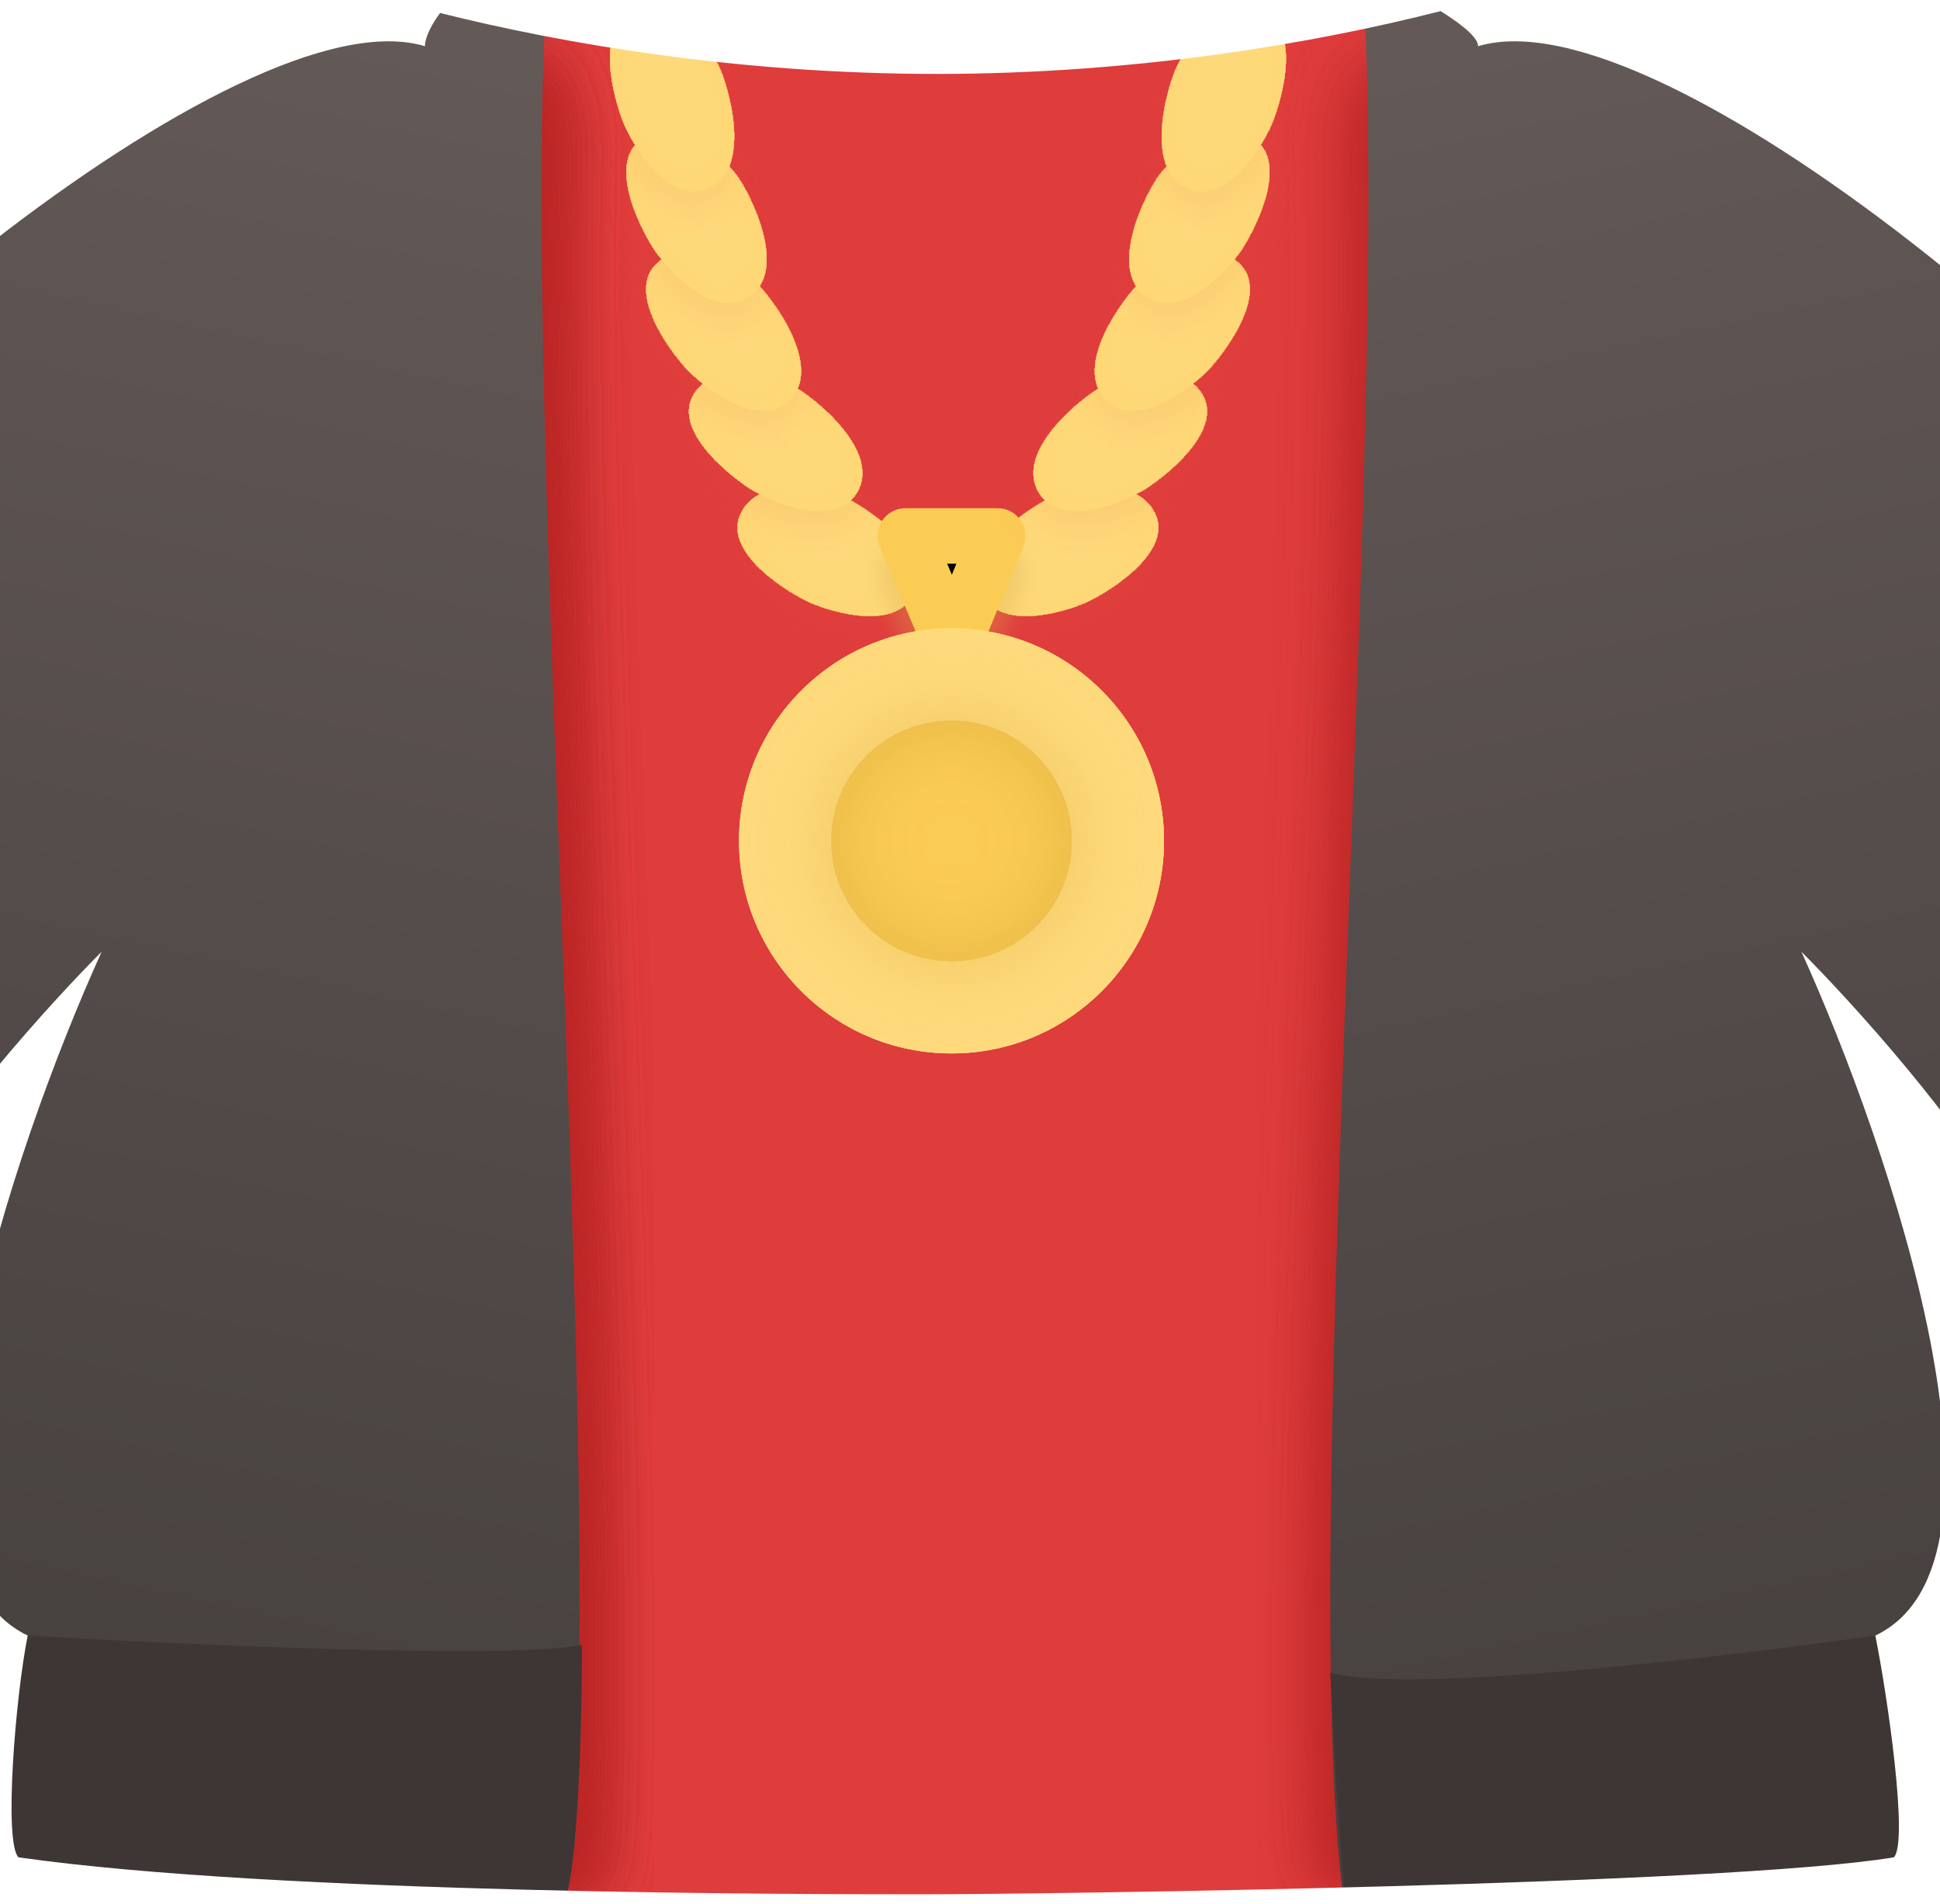
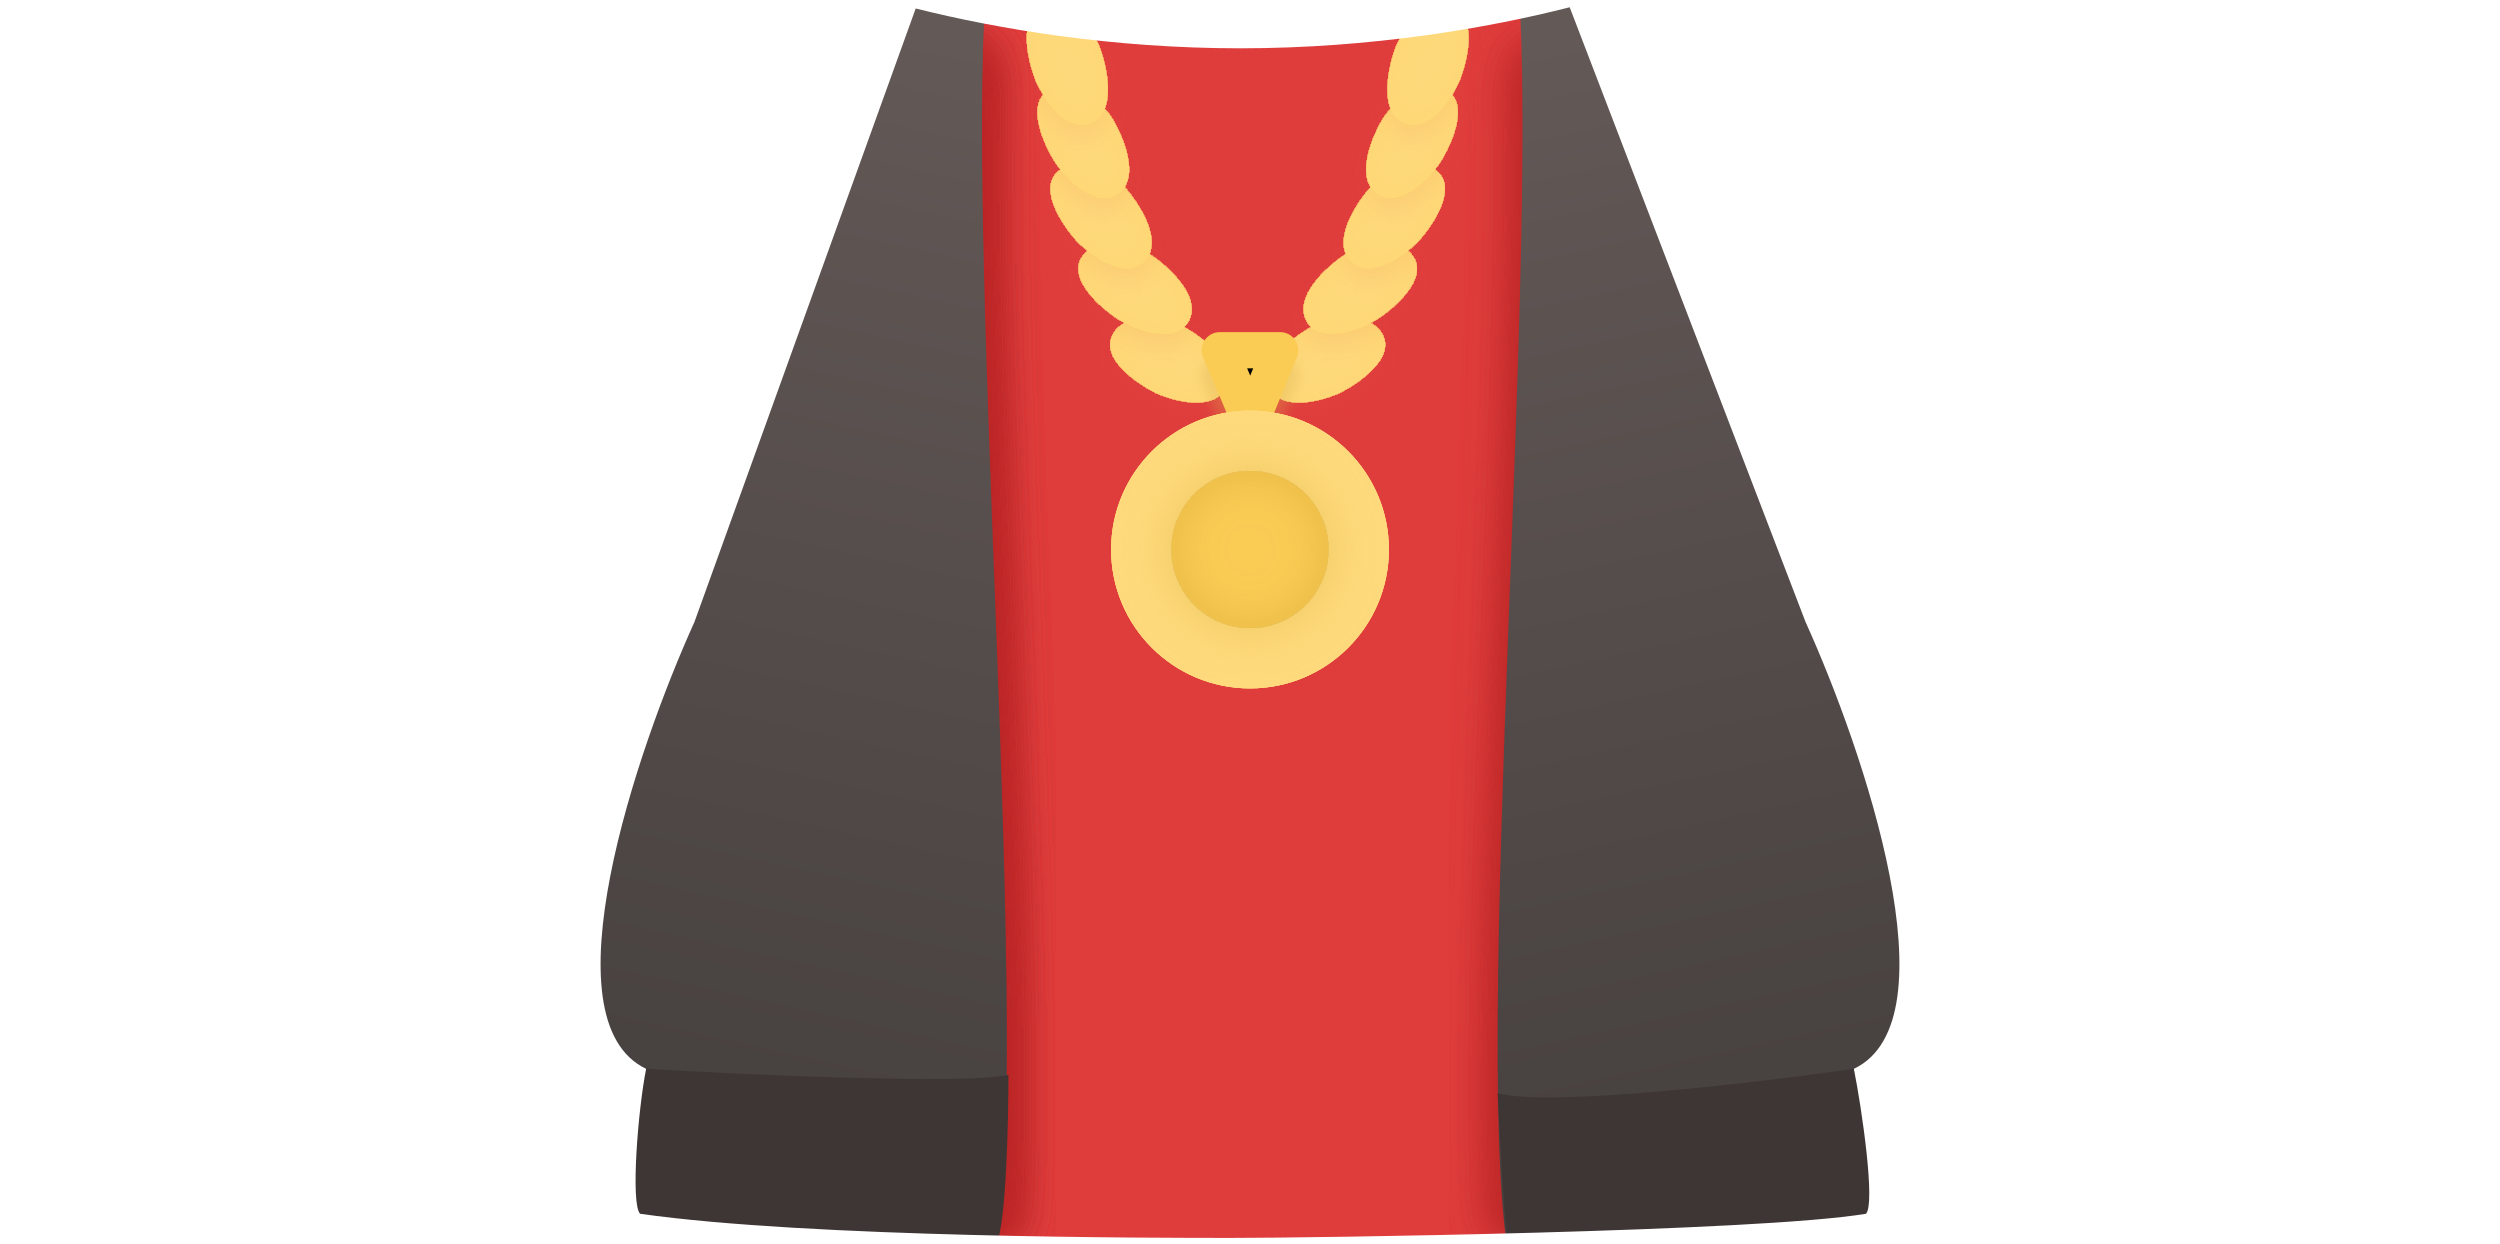
- <svg xmlns="http://www.w3.org/2000/svg" viewBox="1245.0 172.0 105 103.0" width="100%" height="100%">
+ <svg xmlns="http://www.w3.org/2000/svg" viewBox="1193.0 172.0 207.0 103.0" width="100%" height="100%">
  <defs>
    <filter id="filter629_ddd_495_57" x="1187" y="165" width="93.366" height="122.5" filterUnits="userSpaceOnUse" color-interpolation-filters="sRGB">
      <feFlood flood-opacity="0" result="BackgroundImageFix" />
      <feColorMatrix in="SourceAlpha" type="matrix" values="0 0 0 0 0 0 0 0 0 0 0 0 0 0 0 0 0 0 127 0" result="hardAlpha" />
      <feOffset dy="4" />
      <feGaussianBlur stdDeviation="2" />
      <feColorMatrix type="matrix" values="0 0 0 0 0.733 0 0 0 0 0.144 0 0 0 0 0.144 0 0 0 0.8 0" />
      <feBlend mode="normal" in2="BackgroundImageFix" result="effect1_dropShadow_495_57" />
      <feColorMatrix in="SourceAlpha" type="matrix" values="0 0 0 0 0 0 0 0 0 0 0 0 0 0 0 0 0 0 127 0" result="hardAlpha" />
      <feOffset dy="4" />
      <feGaussianBlur stdDeviation="2" />
      <feColorMatrix type="matrix" values="0 0 0 0 0.733 0 0 0 0 0.144 0 0 0 0 0.144 0 0 0 0.8 0" />
      <feBlend mode="normal" in2="effect1_dropShadow_495_57" result="effect2_dropShadow_495_57" />
      <feColorMatrix in="SourceAlpha" type="matrix" values="0 0 0 0 0 0 0 0 0 0 0 0 0 0 0 0 0 0 127 0" result="hardAlpha" />
      <feOffset dy="4" />
      <feGaussianBlur stdDeviation="2" />
      <feColorMatrix type="matrix" values="0 0 0 0 0.733 0 0 0 0 0.144 0 0 0 0 0.144 0 0 0 0.8 0" />
      <feBlend mode="normal" in2="effect2_dropShadow_495_57" result="effect3_dropShadow_495_57" />
      <feBlend mode="normal" in="SourceGraphic" in2="effect3_dropShadow_495_57" result="shape" />
    </filter>
    <linearGradient id="paint199_linear_495_57" x1="1238.5" y1="280" x2="1262" y2="173" gradientUnits="userSpaceOnUse">
      <stop stop-color="#413C3B" />
      <stop offset="1" stop-color="#635957" />
    </linearGradient>
    <filter id="filter630_ddd_495_57" x="1187" y="165" width="93.366" height="122.5" filterUnits="userSpaceOnUse" color-interpolation-filters="sRGB">
      <feFlood flood-opacity="0" result="BackgroundImageFix" />
      <feColorMatrix in="SourceAlpha" type="matrix" values="0 0 0 0 0 0 0 0 0 0 0 0 0 0 0 0 0 0 127 0" result="hardAlpha" />
      <feOffset dy="4" />
      <feGaussianBlur stdDeviation="2" />
      <feColorMatrix type="matrix" values="0 0 0 0 0.733 0 0 0 0 0.144 0 0 0 0 0.144 0 0 0 0.8 0" />
      <feBlend mode="normal" in2="BackgroundImageFix" result="effect1_dropShadow_495_57" />
      <feColorMatrix in="SourceAlpha" type="matrix" values="0 0 0 0 0 0 0 0 0 0 0 0 0 0 0 0 0 0 127 0" result="hardAlpha" />
      <feOffset dy="4" />
      <feGaussianBlur stdDeviation="2" />
      <feColorMatrix type="matrix" values="0 0 0 0 0.733 0 0 0 0 0.144 0 0 0 0 0.144 0 0 0 0.8 0" />
      <feBlend mode="normal" in2="effect1_dropShadow_495_57" result="effect2_dropShadow_495_57" />
      <feColorMatrix in="SourceAlpha" type="matrix" values="0 0 0 0 0 0 0 0 0 0 0 0 0 0 0 0 0 0 127 0" result="hardAlpha" />
      <feOffset dy="4" />
      <feGaussianBlur stdDeviation="2" />
      <feColorMatrix type="matrix" values="0 0 0 0 0.733 0 0 0 0 0.144 0 0 0 0 0.144 0 0 0 0.8 0" />
      <feBlend mode="normal" in2="effect2_dropShadow_495_57" result="effect3_dropShadow_495_57" />
      <feBlend mode="normal" in="SourceGraphic" in2="effect3_dropShadow_495_57" result="shape" />
    </filter>
    <linearGradient id="paint200_linear_495_57" x1="1238.5" y1="280" x2="1262" y2="173" gradientUnits="userSpaceOnUse">
      <stop stop-color="#413C3B" />
      <stop offset="1" stop-color="#635957" />
    </linearGradient>
    <filter id="filter631_ddd_495_57" x="1313" y="165" width="93.366" height="122.5" filterUnits="userSpaceOnUse" color-interpolation-filters="sRGB">
      <feFlood flood-opacity="0" result="BackgroundImageFix" />
      <feColorMatrix in="SourceAlpha" type="matrix" values="0 0 0 0 0 0 0 0 0 0 0 0 0 0 0 0 0 0 127 0" result="hardAlpha" />
      <feOffset dy="4" />
      <feGaussianBlur stdDeviation="2" />
      <feColorMatrix type="matrix" values="0 0 0 0 0.733 0 0 0 0 0.144 0 0 0 0 0.144 0 0 0 0.8 0" />
      <feBlend mode="normal" in2="BackgroundImageFix" result="effect1_dropShadow_495_57" />
      <feColorMatrix in="SourceAlpha" type="matrix" values="0 0 0 0 0 0 0 0 0 0 0 0 0 0 0 0 0 0 127 0" result="hardAlpha" />
      <feOffset dy="4" />
      <feGaussianBlur stdDeviation="2" />
      <feColorMatrix type="matrix" values="0 0 0 0 0.733 0 0 0 0 0.144 0 0 0 0 0.144 0 0 0 0.8 0" />
      <feBlend mode="normal" in2="effect1_dropShadow_495_57" result="effect2_dropShadow_495_57" />
      <feColorMatrix in="SourceAlpha" type="matrix" values="0 0 0 0 0 0 0 0 0 0 0 0 0 0 0 0 0 0 127 0" result="hardAlpha" />
      <feOffset dy="4" />
      <feGaussianBlur stdDeviation="2" />
      <feColorMatrix type="matrix" values="0 0 0 0 0.733 0 0 0 0 0.144 0 0 0 0 0.144 0 0 0 0.8 0" />
      <feBlend mode="normal" in2="effect2_dropShadow_495_57" result="effect3_dropShadow_495_57" />
      <feBlend mode="normal" in="SourceGraphic" in2="effect3_dropShadow_495_57" result="shape" />
    </filter>
    <linearGradient id="paint201_linear_495_57" x1="1354.87" y1="280" x2="1331.37" y2="173" gradientUnits="userSpaceOnUse">
      <stop stop-color="#413C3B" />
      <stop offset="1" stop-color="#635957" />
    </linearGradient>
    <filter id="filter632_di_495_57" x="1295.96" y="197.344" width="13.731" height="10.991" filterUnits="userSpaceOnUse" color-interpolation-filters="sRGB">
      <feFlood flood-opacity="0" result="BackgroundImageFix" />
      <feColorMatrix in="SourceAlpha" type="matrix" values="0 0 0 0 0 0 0 0 0 0 0 0 0 0 0 0 0 0 127 0" result="hardAlpha" />
      <feOffset dy="1" />
      <feGaussianBlur stdDeviation="1" />
      <feColorMatrix type="matrix" values="0 0 0 0 0.904 0 0 0 0 0.364 0 0 0 0 0.245 0 0 0 0.1 0" />
      <feBlend mode="normal" in2="BackgroundImageFix" result="effect1_dropShadow_495_57" />
      <feBlend mode="normal" in="SourceGraphic" in2="effect1_dropShadow_495_57" result="shape" />
      <feColorMatrix in="SourceAlpha" type="matrix" values="0 0 0 0 0 0 0 0 0 0 0 0 0 0 0 0 0 0 127 0" result="hardAlpha" />
      <feOffset />
      <feGaussianBlur stdDeviation="1.5" />
      <feComposite in2="hardAlpha" operator="arithmetic" k2="-1" k3="1" />
      <feColorMatrix type="matrix" values="0 0 0 0 1 0 0 0 0 0.842 0 0 0 0 0.45 0 0 0 1 0" />
      <feBlend mode="normal" in2="shape" result="effect2_innerShadow_495_57" />
    </filter>
    <filter id="filter633_di_495_57" x="1282.92" y="197.344" width="13.73" height="10.991" filterUnits="userSpaceOnUse" color-interpolation-filters="sRGB">
      <feFlood flood-opacity="0" result="BackgroundImageFix" />
      <feColorMatrix in="SourceAlpha" type="matrix" values="0 0 0 0 0 0 0 0 0 0 0 0 0 0 0 0 0 0 127 0" result="hardAlpha" />
      <feOffset dy="1" />
      <feGaussianBlur stdDeviation="1" />
      <feColorMatrix type="matrix" values="0 0 0 0 0.904 0 0 0 0 0.364 0 0 0 0 0.245 0 0 0 0.1 0" />
      <feBlend mode="normal" in2="BackgroundImageFix" result="effect1_dropShadow_495_57" />
      <feBlend mode="normal" in="SourceGraphic" in2="effect1_dropShadow_495_57" result="shape" />
      <feColorMatrix in="SourceAlpha" type="matrix" values="0 0 0 0 0 0 0 0 0 0 0 0 0 0 0 0 0 0 127 0" result="hardAlpha" />
      <feOffset />
      <feGaussianBlur stdDeviation="1.5" />
      <feComposite in2="hardAlpha" operator="arithmetic" k2="-1" k3="1" />
      <feColorMatrix type="matrix" values="0 0 0 0 1 0 0 0 0 0.842 0 0 0 0 0.45 0 0 0 1 0" />
      <feBlend mode="normal" in2="shape" result="effect2_innerShadow_495_57" />
    </filter>
    <filter id="filter634_di_495_57" x="1280.29" y="191.176" width="13.387" height="11.472" filterUnits="userSpaceOnUse" color-interpolation-filters="sRGB">
      <feFlood flood-opacity="0" result="BackgroundImageFix" />
      <feColorMatrix in="SourceAlpha" type="matrix" values="0 0 0 0 0 0 0 0 0 0 0 0 0 0 0 0 0 0 127 0" result="hardAlpha" />
      <feOffset dy="1" />
      <feGaussianBlur stdDeviation="1" />
      <feColorMatrix type="matrix" values="0 0 0 0 0.904 0 0 0 0 0.364 0 0 0 0 0.245 0 0 0 0.1 0" />
      <feBlend mode="normal" in2="BackgroundImageFix" result="effect1_dropShadow_495_57" />
      <feBlend mode="normal" in="SourceGraphic" in2="effect1_dropShadow_495_57" result="shape" />
      <feColorMatrix in="SourceAlpha" type="matrix" values="0 0 0 0 0 0 0 0 0 0 0 0 0 0 0 0 0 0 127 0" result="hardAlpha" />
      <feOffset />
      <feGaussianBlur stdDeviation="1.5" />
      <feComposite in2="hardAlpha" operator="arithmetic" k2="-1" k3="1" />
      <feColorMatrix type="matrix" values="0 0 0 0 1 0 0 0 0 0.842 0 0 0 0 0.45 0 0 0 1 0" />
      <feBlend mode="normal" in2="shape" result="effect2_innerShadow_495_57" />
    </filter>
    <filter id="filter635_di_495_57" x="1277.97" y="184.643" width="12.385" height="12.572" filterUnits="userSpaceOnUse" color-interpolation-filters="sRGB">
      <feFlood flood-opacity="0" result="BackgroundImageFix" />
      <feColorMatrix in="SourceAlpha" type="matrix" values="0 0 0 0 0 0 0 0 0 0 0 0 0 0 0 0 0 0 127 0" result="hardAlpha" />
      <feOffset dy="1" />
      <feGaussianBlur stdDeviation="1" />
      <feColorMatrix type="matrix" values="0 0 0 0 0.904 0 0 0 0 0.364 0 0 0 0 0.245 0 0 0 0.1 0" />
      <feBlend mode="normal" in2="BackgroundImageFix" result="effect1_dropShadow_495_57" />
      <feBlend mode="normal" in="SourceGraphic" in2="effect1_dropShadow_495_57" result="shape" />
      <feColorMatrix in="SourceAlpha" type="matrix" values="0 0 0 0 0 0 0 0 0 0 0 0 0 0 0 0 0 0 127 0" result="hardAlpha" />
      <feOffset />
      <feGaussianBlur stdDeviation="1.5" />
      <feComposite in2="hardAlpha" operator="arithmetic" k2="-1" k3="1" />
      <feColorMatrix type="matrix" values="0 0 0 0 1 0 0 0 0 0.842 0 0 0 0 0.45 0 0 0 1 0" />
      <feBlend mode="normal" in2="shape" result="effect2_innerShadow_495_57" />
    </filter>
    <filter id="filter636_di_495_57" x="1276.9" y="178.169" width="11.592" height="13.227" filterUnits="userSpaceOnUse" color-interpolation-filters="sRGB">
      <feFlood flood-opacity="0" result="BackgroundImageFix" />
      <feColorMatrix in="SourceAlpha" type="matrix" values="0 0 0 0 0 0 0 0 0 0 0 0 0 0 0 0 0 0 127 0" result="hardAlpha" />
      <feOffset dy="1" />
      <feGaussianBlur stdDeviation="1" />
      <feColorMatrix type="matrix" values="0 0 0 0 0.904 0 0 0 0 0.364 0 0 0 0 0.245 0 0 0 0.1 0" />
      <feBlend mode="normal" in2="BackgroundImageFix" result="effect1_dropShadow_495_57" />
      <feBlend mode="normal" in="SourceGraphic" in2="effect1_dropShadow_495_57" result="shape" />
      <feColorMatrix in="SourceAlpha" type="matrix" values="0 0 0 0 0 0 0 0 0 0 0 0 0 0 0 0 0 0 127 0" result="hardAlpha" />
      <feOffset />
      <feGaussianBlur stdDeviation="1.5" />
      <feComposite in2="hardAlpha" operator="arithmetic" k2="-1" k3="1" />
      <feColorMatrix type="matrix" values="0 0 0 0 1 0 0 0 0 0.842 0 0 0 0 0.45 0 0 0 1 0" />
      <feBlend mode="normal" in2="shape" result="effect2_innerShadow_495_57" />
    </filter>
    <filter id="filter637_di_495_57" x="1276.01" y="171.562" width="10.726" height="13.793" filterUnits="userSpaceOnUse" color-interpolation-filters="sRGB">
      <feFlood flood-opacity="0" result="BackgroundImageFix" />
      <feColorMatrix in="SourceAlpha" type="matrix" values="0 0 0 0 0 0 0 0 0 0 0 0 0 0 0 0 0 0 127 0" result="hardAlpha" />
      <feOffset dy="1" />
      <feGaussianBlur stdDeviation="1" />
      <feColorMatrix type="matrix" values="0 0 0 0 0.904 0 0 0 0 0.364 0 0 0 0 0.245 0 0 0 0.1 0" />
      <feBlend mode="normal" in2="BackgroundImageFix" result="effect1_dropShadow_495_57" />
      <feBlend mode="normal" in="SourceGraphic" in2="effect1_dropShadow_495_57" result="shape" />
      <feColorMatrix in="SourceAlpha" type="matrix" values="0 0 0 0 0 0 0 0 0 0 0 0 0 0 0 0 0 0 127 0" result="hardAlpha" />
      <feOffset />
      <feGaussianBlur stdDeviation="1.5" />
      <feComposite in2="hardAlpha" operator="arithmetic" k2="-1" k3="1" />
      <feColorMatrix type="matrix" values="0 0 0 0 1 0 0 0 0 0.842 0 0 0 0 0.45 0 0 0 1 0" />
      <feBlend mode="normal" in2="shape" result="effect2_innerShadow_495_57" />
    </filter>
    <filter id="filter638_d_495_57" x="1291.5" y="199.5" width="10" height="12" filterUnits="userSpaceOnUse" color-interpolation-filters="sRGB">
      <feFlood flood-opacity="0" result="BackgroundImageFix" />
      <feColorMatrix in="SourceAlpha" type="matrix" values="0 0 0 0 0 0 0 0 0 0 0 0 0 0 0 0 0 0 127 0" result="hardAlpha" />
      <feOffset dy="2" />
      <feGaussianBlur stdDeviation="0.5" />
      <feColorMatrix type="matrix" values="0 0 0 0 0.85 0 0 0 0 0.674 0 0 0 0 0.297 0 0 0 0.3 0" />
      <feBlend mode="normal" in2="BackgroundImageFix" result="effect1_dropShadow_495_57" />
      <feBlend mode="normal" in="SourceGraphic" in2="effect1_dropShadow_495_57" result="shape" />
    </filter>
    <filter id="filter639_di_495_57" x="1286" y="207" width="21" height="21" filterUnits="userSpaceOnUse" color-interpolation-filters="sRGB">
      <feFlood flood-opacity="0" result="BackgroundImageFix" />
      <feColorMatrix in="SourceAlpha" type="matrix" values="0 0 0 0 0 0 0 0 0 0 0 0 0 0 0 0 0 0 127 0" result="hardAlpha" />
      <feOffset />
      <feGaussianBlur stdDeviation="2" />
      <feColorMatrix type="matrix" values="0 0 0 0 0.878 0 0 0 0 0.702 0 0 0 0 0.251 0 0 0 0.5 0" />
      <feBlend mode="normal" in2="BackgroundImageFix" result="effect1_dropShadow_495_57" />
      <feBlend mode="normal" in="SourceGraphic" in2="effect1_dropShadow_495_57" result="shape" />
      <feColorMatrix in="SourceAlpha" type="matrix" values="0 0 0 0 0 0 0 0 0 0 0 0 0 0 0 0 0 0 127 0" result="hardAlpha" />
      <feOffset />
      <feGaussianBlur stdDeviation="2" />
      <feComposite in2="hardAlpha" operator="arithmetic" k2="-1" k3="1" />
      <feColorMatrix type="matrix" values="0 0 0 0 0.637 0 0 0 0 0.472 0 0 0 0 0.048 0 0 0 0.25 0" />
      <feBlend mode="normal" in2="shape" result="effect2_innerShadow_495_57" />
    </filter>
    <filter id="filter640_di_495_57" x="1298.94" y="191.176" width="13.387" height="11.472" filterUnits="userSpaceOnUse" color-interpolation-filters="sRGB">
      <feFlood flood-opacity="0" result="BackgroundImageFix" />
      <feColorMatrix in="SourceAlpha" type="matrix" values="0 0 0 0 0 0 0 0 0 0 0 0 0 0 0 0 0 0 127 0" result="hardAlpha" />
      <feOffset dy="1" />
      <feGaussianBlur stdDeviation="1" />
      <feColorMatrix type="matrix" values="0 0 0 0 0.904 0 0 0 0 0.364 0 0 0 0 0.245 0 0 0 0.1 0" />
      <feBlend mode="normal" in2="BackgroundImageFix" result="effect1_dropShadow_495_57" />
      <feBlend mode="normal" in="SourceGraphic" in2="effect1_dropShadow_495_57" result="shape" />
      <feColorMatrix in="SourceAlpha" type="matrix" values="0 0 0 0 0 0 0 0 0 0 0 0 0 0 0 0 0 0 127 0" result="hardAlpha" />
      <feOffset />
      <feGaussianBlur stdDeviation="1.5" />
      <feComposite in2="hardAlpha" operator="arithmetic" k2="-1" k3="1" />
      <feColorMatrix type="matrix" values="0 0 0 0 1 0 0 0 0 0.842 0 0 0 0 0.45 0 0 0 1 0" />
      <feBlend mode="normal" in2="shape" result="effect2_innerShadow_495_57" />
    </filter>
    <filter id="filter641_di_495_57" x="1302.26" y="184.643" width="12.386" height="12.572" filterUnits="userSpaceOnUse" color-interpolation-filters="sRGB">
      <feFlood flood-opacity="0" result="BackgroundImageFix" />
      <feColorMatrix in="SourceAlpha" type="matrix" values="0 0 0 0 0 0 0 0 0 0 0 0 0 0 0 0 0 0 127 0" result="hardAlpha" />
      <feOffset dy="1" />
      <feGaussianBlur stdDeviation="1" />
      <feColorMatrix type="matrix" values="0 0 0 0 0.904 0 0 0 0 0.364 0 0 0 0 0.245 0 0 0 0.1 0" />
      <feBlend mode="normal" in2="BackgroundImageFix" result="effect1_dropShadow_495_57" />
      <feBlend mode="normal" in="SourceGraphic" in2="effect1_dropShadow_495_57" result="shape" />
      <feColorMatrix in="SourceAlpha" type="matrix" values="0 0 0 0 0 0 0 0 0 0 0 0 0 0 0 0 0 0 127 0" result="hardAlpha" />
      <feOffset />
      <feGaussianBlur stdDeviation="1.5" />
      <feComposite in2="hardAlpha" operator="arithmetic" k2="-1" k3="1" />
      <feColorMatrix type="matrix" values="0 0 0 0 1 0 0 0 0 0.842 0 0 0 0 0.45 0 0 0 1 0" />
      <feBlend mode="normal" in2="shape" result="effect2_innerShadow_495_57" />
    </filter>
    <filter id="filter642_di_495_57" x="1304.12" y="178.169" width="11.592" height="13.227" filterUnits="userSpaceOnUse" color-interpolation-filters="sRGB">
      <feFlood flood-opacity="0" result="BackgroundImageFix" />
      <feColorMatrix in="SourceAlpha" type="matrix" values="0 0 0 0 0 0 0 0 0 0 0 0 0 0 0 0 0 0 127 0" result="hardAlpha" />
      <feOffset dy="1" />
      <feGaussianBlur stdDeviation="1" />
      <feColorMatrix type="matrix" values="0 0 0 0 0.904 0 0 0 0 0.364 0 0 0 0 0.245 0 0 0 0.1 0" />
      <feBlend mode="normal" in2="BackgroundImageFix" result="effect1_dropShadow_495_57" />
      <feBlend mode="normal" in="SourceGraphic" in2="effect1_dropShadow_495_57" result="shape" />
      <feColorMatrix in="SourceAlpha" type="matrix" values="0 0 0 0 0 0 0 0 0 0 0 0 0 0 0 0 0 0 127 0" result="hardAlpha" />
      <feOffset />
      <feGaussianBlur stdDeviation="1.5" />
      <feComposite in2="hardAlpha" operator="arithmetic" k2="-1" k3="1" />
      <feColorMatrix type="matrix" values="0 0 0 0 1 0 0 0 0 0.842 0 0 0 0 0.45 0 0 0 1 0" />
      <feBlend mode="normal" in2="shape" result="effect2_innerShadow_495_57" />
    </filter>
    <filter id="filter643_di_495_57" x="1305.88" y="171.562" width="10.725" height="13.793" filterUnits="userSpaceOnUse" color-interpolation-filters="sRGB">
      <feFlood flood-opacity="0" result="BackgroundImageFix" />
      <feColorMatrix in="SourceAlpha" type="matrix" values="0 0 0 0 0 0 0 0 0 0 0 0 0 0 0 0 0 0 127 0" result="hardAlpha" />
      <feOffset dy="1" />
      <feGaussianBlur stdDeviation="1" />
      <feColorMatrix type="matrix" values="0 0 0 0 0.904 0 0 0 0 0.364 0 0 0 0 0.245 0 0 0 0.1 0" />
      <feBlend mode="normal" in2="BackgroundImageFix" result="effect1_dropShadow_495_57" />
      <feBlend mode="normal" in="SourceGraphic" in2="effect1_dropShadow_495_57" result="shape" />
      <feColorMatrix in="SourceAlpha" type="matrix" values="0 0 0 0 0 0 0 0 0 0 0 0 0 0 0 0 0 0 127 0" result="hardAlpha" />
      <feOffset />
      <feGaussianBlur stdDeviation="1.5" />
      <feComposite in2="hardAlpha" operator="arithmetic" k2="-1" k3="1" />
      <feColorMatrix type="matrix" values="0 0 0 0 1 0 0 0 0 0.842 0 0 0 0 0.45 0 0 0 1 0" />
      <feBlend mode="normal" in2="shape" result="effect2_innerShadow_495_57" />
    </filter>
-     <clipPath id="clip_top_long_sleeve_02_torso">
-       <rect x="1245.0" y="172.0" width="105" height="103.0" />
-     </clipPath>
  </defs>
-   <g clip-path="url(#clip_top_long_sleeve_02_torso)">
-     <mask id="mask86_495_57" style="mask-type:alpha" maskUnits="userSpaceOnUse" x="1193" y="172" width="207" height="103">
-       <path fill-rule="evenodd" clip-rule="evenodd" d="M1268.82 172.703C1268.4 173.258 1268 173.993 1268 174.5C1258 171.5 1230.6 194.7 1223 207.5C1219.03 214.187 1214.01 218.603 1209.62 222.464C1203.51 227.841 1198.63 232.142 1199.5 240C1197.17 241.833 1192.7 246 1193.5 248C1196.83 251.833 1204.5 259.7 1208.5 260.5C1212.5 260.5 1215.83 255.833 1217 253.5C1221.5 255 1236.2 243.2 1239 238C1241.8 232.8 1247.83 226.167 1250.5 223.5C1245.67 234.167 1238.1 256.5 1246.5 260.5C1245.83 263.833 1245.2 271.7 1246 272.5C1260 274.5 1288.6 274.5 1295 274.5C1301.4 274.5 1338.5 274 1347.5 272.5C1348.3 271.7 1347.17 263.833 1346.5 260.5C1354.9 256.5 1347.33 234.167 1342.5 223.5C1345.17 226.167 1351.2 232.8 1354 238C1356.8 243.2 1371.5 255 1376 253.5C1377.17 255.833 1380.5 260.5 1384.5 260.5C1388.5 259.7 1396.17 251.833 1399.5 248C1400.3 246 1395.83 241.833 1393.5 240C1394.37 232.142 1389.49 227.841 1383.38 222.464C1378.99 218.603 1373.97 214.187 1370 207.5C1362.4 194.7 1335 171.5 1325 174.5C1325 173.961 1323.87 173.165 1322.97 172.601C1316.21 174.325 1306.57 176 1295.69 176C1285.04 176 1275.56 174.391 1268.82 172.703Z" fill="black" />
-     </mask>
-     <g mask="url(#mask86_495_57)">
-       <path d="M1402 163H1189V326H1402V163Z" fill="#DF3C3C" />
-       <g filter="url(#filter629_ddd_495_57)">
-         <path d="M1241.5 276L1274.5 279.5C1279.3 269.9 1273.17 200.333 1274.5 173L1265 165L1215.5 208.5C1209.17 216.5 1192.6 244.2 1191 249L1209 265L1238.5 247L1241.5 276Z" fill="url(#paint199_linear_495_57)" />
-       </g>
-       <g filter="url(#filter630_ddd_495_57)">
-         <path d="M1241.5 276L1274.5 279.5C1279.3 269.9 1273.17 200.333 1274.5 173L1265 165L1215.5 208.5C1209.17 216.5 1192.6 244.2 1191 249L1209 265L1238.5 247L1241.5 276Z" fill="url(#paint200_linear_495_57)" />
-       </g>
-       <g filter="url(#filter631_ddd_495_57)">
-         <path d="M1351.87 276L1318.87 279.5C1314.07 269.9 1320.2 200.333 1318.87 173L1328.37 165L1377.87 208.5C1384.2 216.5 1400.77 244.2 1402.37 249L1384.37 265L1354.87 247L1351.87 276Z" fill="url(#paint201_linear_495_57)" />
-       </g>
-       <g filter="url(#filter632_di_495_57)">
-         <path d="M1307.51 199.779C1306.56 197.844 1303.53 198.255 1302.17 198.786C1301.13 199.193 1296.99 201.724 1298.17 204.143C1299.12 206.078 1302.36 205.23 1303.86 204.565C1305.47 203.775 1308.46 201.713 1307.51 199.779Z" fill="#FED97B" />
-       </g>
-       <g filter="url(#filter633_di_495_57)">
-         <path d="M1285.1 199.779C1286.05 197.844 1289.08 198.255 1290.44 198.786C1291.48 199.193 1295.62 201.724 1294.44 204.143C1293.49 206.078 1290.25 205.23 1288.75 204.565C1287.14 203.775 1284.15 201.713 1285.1 199.779Z" fill="#FED97B" />
-       </g>
-       <g filter="url(#filter634_di_495_57)">
-         <path d="M1282.57 193.308C1283.73 191.493 1286.69 192.246 1287.98 192.927C1288.97 193.449 1292.8 196.434 1291.35 198.702C1290.19 200.517 1287.07 199.309 1285.65 198.477C1284.14 197.511 1281.41 195.123 1282.57 193.308Z" fill="#FED97B" />
-       </g>
-       <g filter="url(#filter635_di_495_57)">
-         <path d="M1280.55 186.26C1282.13 184.796 1284.81 186.27 1285.88 187.255C1286.71 188.009 1289.66 191.862 1287.69 193.692C1286.11 195.157 1283.39 193.201 1282.23 192.04C1281.01 190.723 1278.97 187.724 1280.55 186.26Z" fill="#FED97B" />
-       </g>
-       <g filter="url(#filter636_di_495_57)">
-         <path d="M1279.75 179.536C1281.55 178.364 1283.94 180.276 1284.83 181.431C1285.52 182.315 1287.77 186.617 1285.51 188.082C1283.7 189.254 1281.36 186.862 1280.42 185.519C1279.44 184.013 1277.94 180.708 1279.75 179.536Z" fill="#FED97B" />
-       </g>
-       <g filter="url(#filter637_di_495_57)">
-         <path d="M1279.25 172.728C1281.25 171.92 1283.23 174.249 1283.89 175.553C1284.4 176.551 1285.79 181.201 1283.29 182.211C1281.3 183.02 1279.45 180.227 1278.78 178.73C1278.11 177.066 1277.26 173.536 1279.25 172.728Z" fill="#FED97B" />
-       </g>
-       <g filter="url(#filter638_d_495_57)">
-         <path d="M1294 201L1296.54 207L1299 201H1294Z" fill="#FBCC54" />
-         <path d="M1294 201L1296.54 207L1299 201H1294Z" stroke="#FBCC54" stroke-width="3" stroke-linejoin="round" />
-       </g>
-       <path d="M1296.5 229C1302.85 229 1308 223.851 1308 217.5C1308 211.149 1302.85 206 1296.5 206C1290.15 206 1285 211.149 1285 217.5C1285 223.851 1290.15 229 1296.5 229Z" fill="#FFDA7C" />
-       <path d="M1296.5 229C1302.85 229 1308 223.851 1308 217.5C1308 211.149 1302.85 206 1296.5 206C1290.15 206 1285 211.149 1285 217.5C1285 223.851 1290.15 229 1296.5 229Z" fill="#FFDA7C" />
-       <path d="M1296.5 229C1302.85 229 1308 223.851 1308 217.5C1308 211.149 1302.85 206 1296.5 206C1290.15 206 1285 211.149 1285 217.5C1285 223.851 1290.15 229 1296.5 229Z" fill="#FFDA7C" />
-       <g filter="url(#filter639_di_495_57)">
-         <path d="M1296.5 224C1300.09 224 1303 221.09 1303 217.5C1303 213.91 1300.09 211 1296.5 211C1292.91 211 1290 213.91 1290 217.5C1290 221.09 1292.91 224 1296.5 224Z" fill="#FBCC54" />
-       </g>
-       <g filter="url(#filter640_di_495_57)">
-         <path d="M1310.05 193.308C1308.89 191.493 1305.92 192.246 1304.63 192.927C1303.64 193.449 1299.81 196.434 1301.26 198.702C1302.42 200.517 1305.55 199.309 1306.96 198.477C1308.47 197.511 1311.21 195.123 1310.05 193.308Z" fill="#FED97B" />
-       </g>
-       <g filter="url(#filter641_di_495_57)">
-         <path d="M1312.07 186.26C1310.49 184.796 1307.81 186.27 1306.73 187.255C1305.9 188.009 1302.95 191.862 1304.92 193.692C1306.5 195.157 1309.22 193.201 1310.38 192.04C1311.6 190.723 1313.65 187.724 1312.07 186.26Z" fill="#FED97B" />
-       </g>
-       <g filter="url(#filter642_di_495_57)">
-         <path d="M1312.87 179.536C1311.06 178.364 1308.67 180.276 1307.78 181.431C1307.09 182.315 1304.84 186.617 1307.1 188.082C1308.91 189.254 1311.25 186.862 1312.2 185.519C1313.17 184.013 1314.67 180.708 1312.87 179.536Z" fill="#FED97B" />
-       </g>
-       <g filter="url(#filter643_di_495_57)">
-         <path d="M1313.36 172.728C1311.36 171.92 1309.38 174.249 1308.72 175.553C1308.22 176.551 1306.82 181.201 1309.32 182.211C1311.32 183.02 1313.16 180.227 1313.83 178.73C1314.51 177.066 1315.35 173.536 1313.36 172.728Z" fill="#FED97B" />
-       </g>
-       <path d="M1217 253.5C1212.2 253.1 1203.33 244.333 1199.5 240H1198L1192 247.5L1206.5 261.5L1215.5 259.5L1217 253.5Z" fill="#3E3635" />
-       <path d="M1376 253.5C1380.8 253.1 1389.67 244.333 1393.5 240H1395L1401 247.5L1386.5 261.5L1377.5 259.5L1376 253.5Z" fill="#3E3635" />
-       <path d="M1318 276C1317.6 274 1317.17 266.167 1317 262.5C1321 263.7 1338.33 261.667 1346.5 260.5L1347.5 261L1348.5 273.5C1338.5 275.167 1318.4 278 1318 276Z" fill="#3E3635" />
-       <path d="M1275.5 275C1276.3 273.4 1276.5 265 1276.5 261C1272.9 261.8 1255 261 1246.5 260.5L1245 261.5L1245.5 273C1255.17 274.333 1274.7 276.6 1275.5 275Z" fill="#3E3635" />
-     </g>
+   <mask id="mask86_495_57" style="mask-type:alpha" maskUnits="userSpaceOnUse" x="1193" y="172" width="207" height="103">
+     <path fill-rule="evenodd" clip-rule="evenodd" d="M1268.82 172.703L1250.5 223.5C1245.67 234.167 1238.1 256.5 1246.5 260.5C1245.83 263.833 1245.2 271.7 1246 272.5C1260 274.5 1288.6 274.5 1295 274.5C1301.4 274.5 1338.5 274 1347.5 272.5C1348.3 271.7 1347.17 263.833 1346.5 260.5C1354.9 256.5 1347.33 234.167 1342.5 223.5L1322.97 172.601C1316.21 174.325 1306.57 176 1295.69 176C1285.04 176 1275.56 174.391 1268.82 172.703Z" fill="black" />
+   </mask>
+   <g mask="url(#mask86_495_57)">
+     <path d="M1402 163H1189V326H1402V163Z" fill="#DF3C3C" />
+     <g filter="url(#filter629_ddd_495_57)">
+       <path d="M1241.5 276L1274.5 279.5C1279.3 269.9 1273.17 200.333 1274.5 173L1265 165L1215.5 208.5C1209.17 216.5 1192.6 244.2 1191 249L1209 265L1238.5 247L1241.5 276Z" fill="url(#paint199_linear_495_57)" />
+     </g>
+     <g filter="url(#filter630_ddd_495_57)">
+       <path d="M1241.5 276L1274.5 279.5C1279.3 269.9 1273.17 200.333 1274.5 173L1265 165L1215.5 208.5C1209.17 216.5 1192.6 244.2 1191 249L1209 265L1238.5 247L1241.5 276Z" fill="url(#paint200_linear_495_57)" />
+     </g>
+     <g filter="url(#filter631_ddd_495_57)">
+       <path d="M1351.87 276L1318.87 279.5C1314.07 269.9 1320.2 200.333 1318.87 173L1328.37 165L1377.87 208.5C1384.2 216.5 1400.77 244.2 1402.37 249L1384.37 265L1354.87 247L1351.87 276Z" fill="url(#paint201_linear_495_57)" />
+     </g>
+     <g filter="url(#filter632_di_495_57)">
+       <path d="M1307.51 199.779C1306.56 197.844 1303.53 198.255 1302.17 198.786C1301.13 199.193 1296.99 201.724 1298.17 204.143C1299.12 206.078 1302.36 205.23 1303.86 204.565C1305.47 203.775 1308.46 201.713 1307.51 199.779Z" fill="#FED97B" />
+     </g>
+     <g filter="url(#filter633_di_495_57)">
+       <path d="M1285.1 199.779C1286.05 197.844 1289.08 198.255 1290.44 198.786C1291.48 199.193 1295.62 201.724 1294.44 204.143C1293.49 206.078 1290.25 205.23 1288.75 204.565C1287.14 203.775 1284.15 201.713 1285.1 199.779Z" fill="#FED97B" />
+     </g>
+     <g filter="url(#filter634_di_495_57)">
+       <path d="M1282.57 193.308C1283.73 191.493 1286.69 192.246 1287.98 192.927C1288.97 193.449 1292.8 196.434 1291.35 198.702C1290.19 200.517 1287.07 199.309 1285.65 198.477C1284.14 197.511 1281.41 195.123 1282.57 193.308Z" fill="#FED97B" />
+     </g>
+     <g filter="url(#filter635_di_495_57)">
+       <path d="M1280.55 186.26C1282.13 184.796 1284.81 186.27 1285.88 187.255C1286.71 188.009 1289.66 191.862 1287.69 193.692C1286.11 195.157 1283.39 193.201 1282.23 192.04C1281.01 190.723 1278.97 187.724 1280.55 186.26Z" fill="#FED97B" />
+     </g>
+     <g filter="url(#filter636_di_495_57)">
+       <path d="M1279.75 179.536C1281.55 178.364 1283.94 180.276 1284.83 181.431C1285.52 182.315 1287.77 186.617 1285.51 188.082C1283.7 189.254 1281.36 186.862 1280.42 185.519C1279.44 184.013 1277.94 180.708 1279.75 179.536Z" fill="#FED97B" />
+     </g>
+     <g filter="url(#filter637_di_495_57)">
+       <path d="M1279.25 172.728C1281.25 171.92 1283.23 174.249 1283.89 175.553C1284.4 176.551 1285.79 181.201 1283.29 182.211C1281.3 183.02 1279.45 180.227 1278.78 178.73C1278.11 177.066 1277.26 173.536 1279.25 172.728Z" fill="#FED97B" />
+     </g>
+     <g filter="url(#filter638_d_495_57)">
+       <path d="M1294 201L1296.54 207L1299 201H1294Z" fill="#FBCC54" />
+       <path d="M1294 201L1296.54 207L1299 201H1294Z" stroke="#FBCC54" stroke-width="3" stroke-linejoin="round" />
+     </g>
+     <path d="M1296.5 229C1302.85 229 1308 223.851 1308 217.5C1308 211.149 1302.85 206 1296.5 206C1290.15 206 1285 211.149 1285 217.5C1285 223.851 1290.15 229 1296.5 229Z" fill="#FFDA7C" />
+     <path d="M1296.5 229C1302.85 229 1308 223.851 1308 217.5C1308 211.149 1302.85 206 1296.5 206C1290.15 206 1285 211.149 1285 217.5C1285 223.851 1290.15 229 1296.5 229Z" fill="#FFDA7C" />
+     <path d="M1296.5 229C1302.85 229 1308 223.851 1308 217.5C1308 211.149 1302.85 206 1296.5 206C1290.15 206 1285 211.149 1285 217.5C1285 223.851 1290.15 229 1296.5 229Z" fill="#FFDA7C" />
+     <g filter="url(#filter639_di_495_57)">
+       <path d="M1296.5 224C1300.09 224 1303 221.09 1303 217.5C1303 213.91 1300.09 211 1296.5 211C1292.91 211 1290 213.91 1290 217.5C1290 221.09 1292.91 224 1296.5 224Z" fill="#FBCC54" />
+     </g>
+     <g filter="url(#filter640_di_495_57)">
+       <path d="M1310.05 193.308C1308.89 191.493 1305.92 192.246 1304.63 192.927C1303.64 193.449 1299.81 196.434 1301.26 198.702C1302.42 200.517 1305.55 199.309 1306.96 198.477C1308.47 197.511 1311.21 195.123 1310.05 193.308Z" fill="#FED97B" />
+     </g>
+     <g filter="url(#filter641_di_495_57)">
+       <path d="M1312.07 186.26C1310.49 184.796 1307.81 186.27 1306.73 187.255C1305.9 188.009 1302.95 191.862 1304.92 193.692C1306.5 195.157 1309.22 193.201 1310.38 192.04C1311.6 190.723 1313.65 187.724 1312.07 186.26Z" fill="#FED97B" />
+     </g>
+     <g filter="url(#filter642_di_495_57)">
+       <path d="M1312.87 179.536C1311.06 178.364 1308.67 180.276 1307.78 181.431C1307.09 182.315 1304.84 186.617 1307.1 188.082C1308.91 189.254 1311.25 186.862 1312.2 185.519C1313.17 184.013 1314.67 180.708 1312.87 179.536Z" fill="#FED97B" />
+     </g>
+     <g filter="url(#filter643_di_495_57)">
+       <path d="M1313.36 172.728C1311.36 171.92 1309.38 174.249 1308.72 175.553C1308.22 176.551 1306.82 181.201 1309.32 182.211C1311.32 183.02 1313.16 180.227 1313.83 178.73C1314.51 177.066 1315.35 173.536 1313.36 172.728Z" fill="#FED97B" />
+     </g>
+     <path d="M1217 253.5C1212.2 253.1 1203.33 244.333 1199.5 240H1198L1192 247.5L1206.5 261.5L1215.5 259.5L1217 253.5Z" fill="#3E3635" />
+     <path d="M1376 253.5C1380.8 253.1 1389.67 244.333 1393.5 240H1395L1401 247.5L1386.5 261.5L1377.5 259.5L1376 253.5Z" fill="#3E3635" />
+     <path d="M1318 276C1317.6 274 1317.17 266.167 1317 262.5C1321 263.7 1338.33 261.667 1346.5 260.5L1347.5 261L1348.5 273.5C1338.5 275.167 1318.4 278 1318 276Z" fill="#3E3635" />
+     <path d="M1275.5 275C1276.3 273.4 1276.5 265 1276.5 261C1272.9 261.8 1255 261 1246.5 260.5L1245 261.5L1245.5 273C1255.17 274.333 1274.7 276.6 1275.5 275Z" fill="#3E3635" />
  </g>
</svg>
